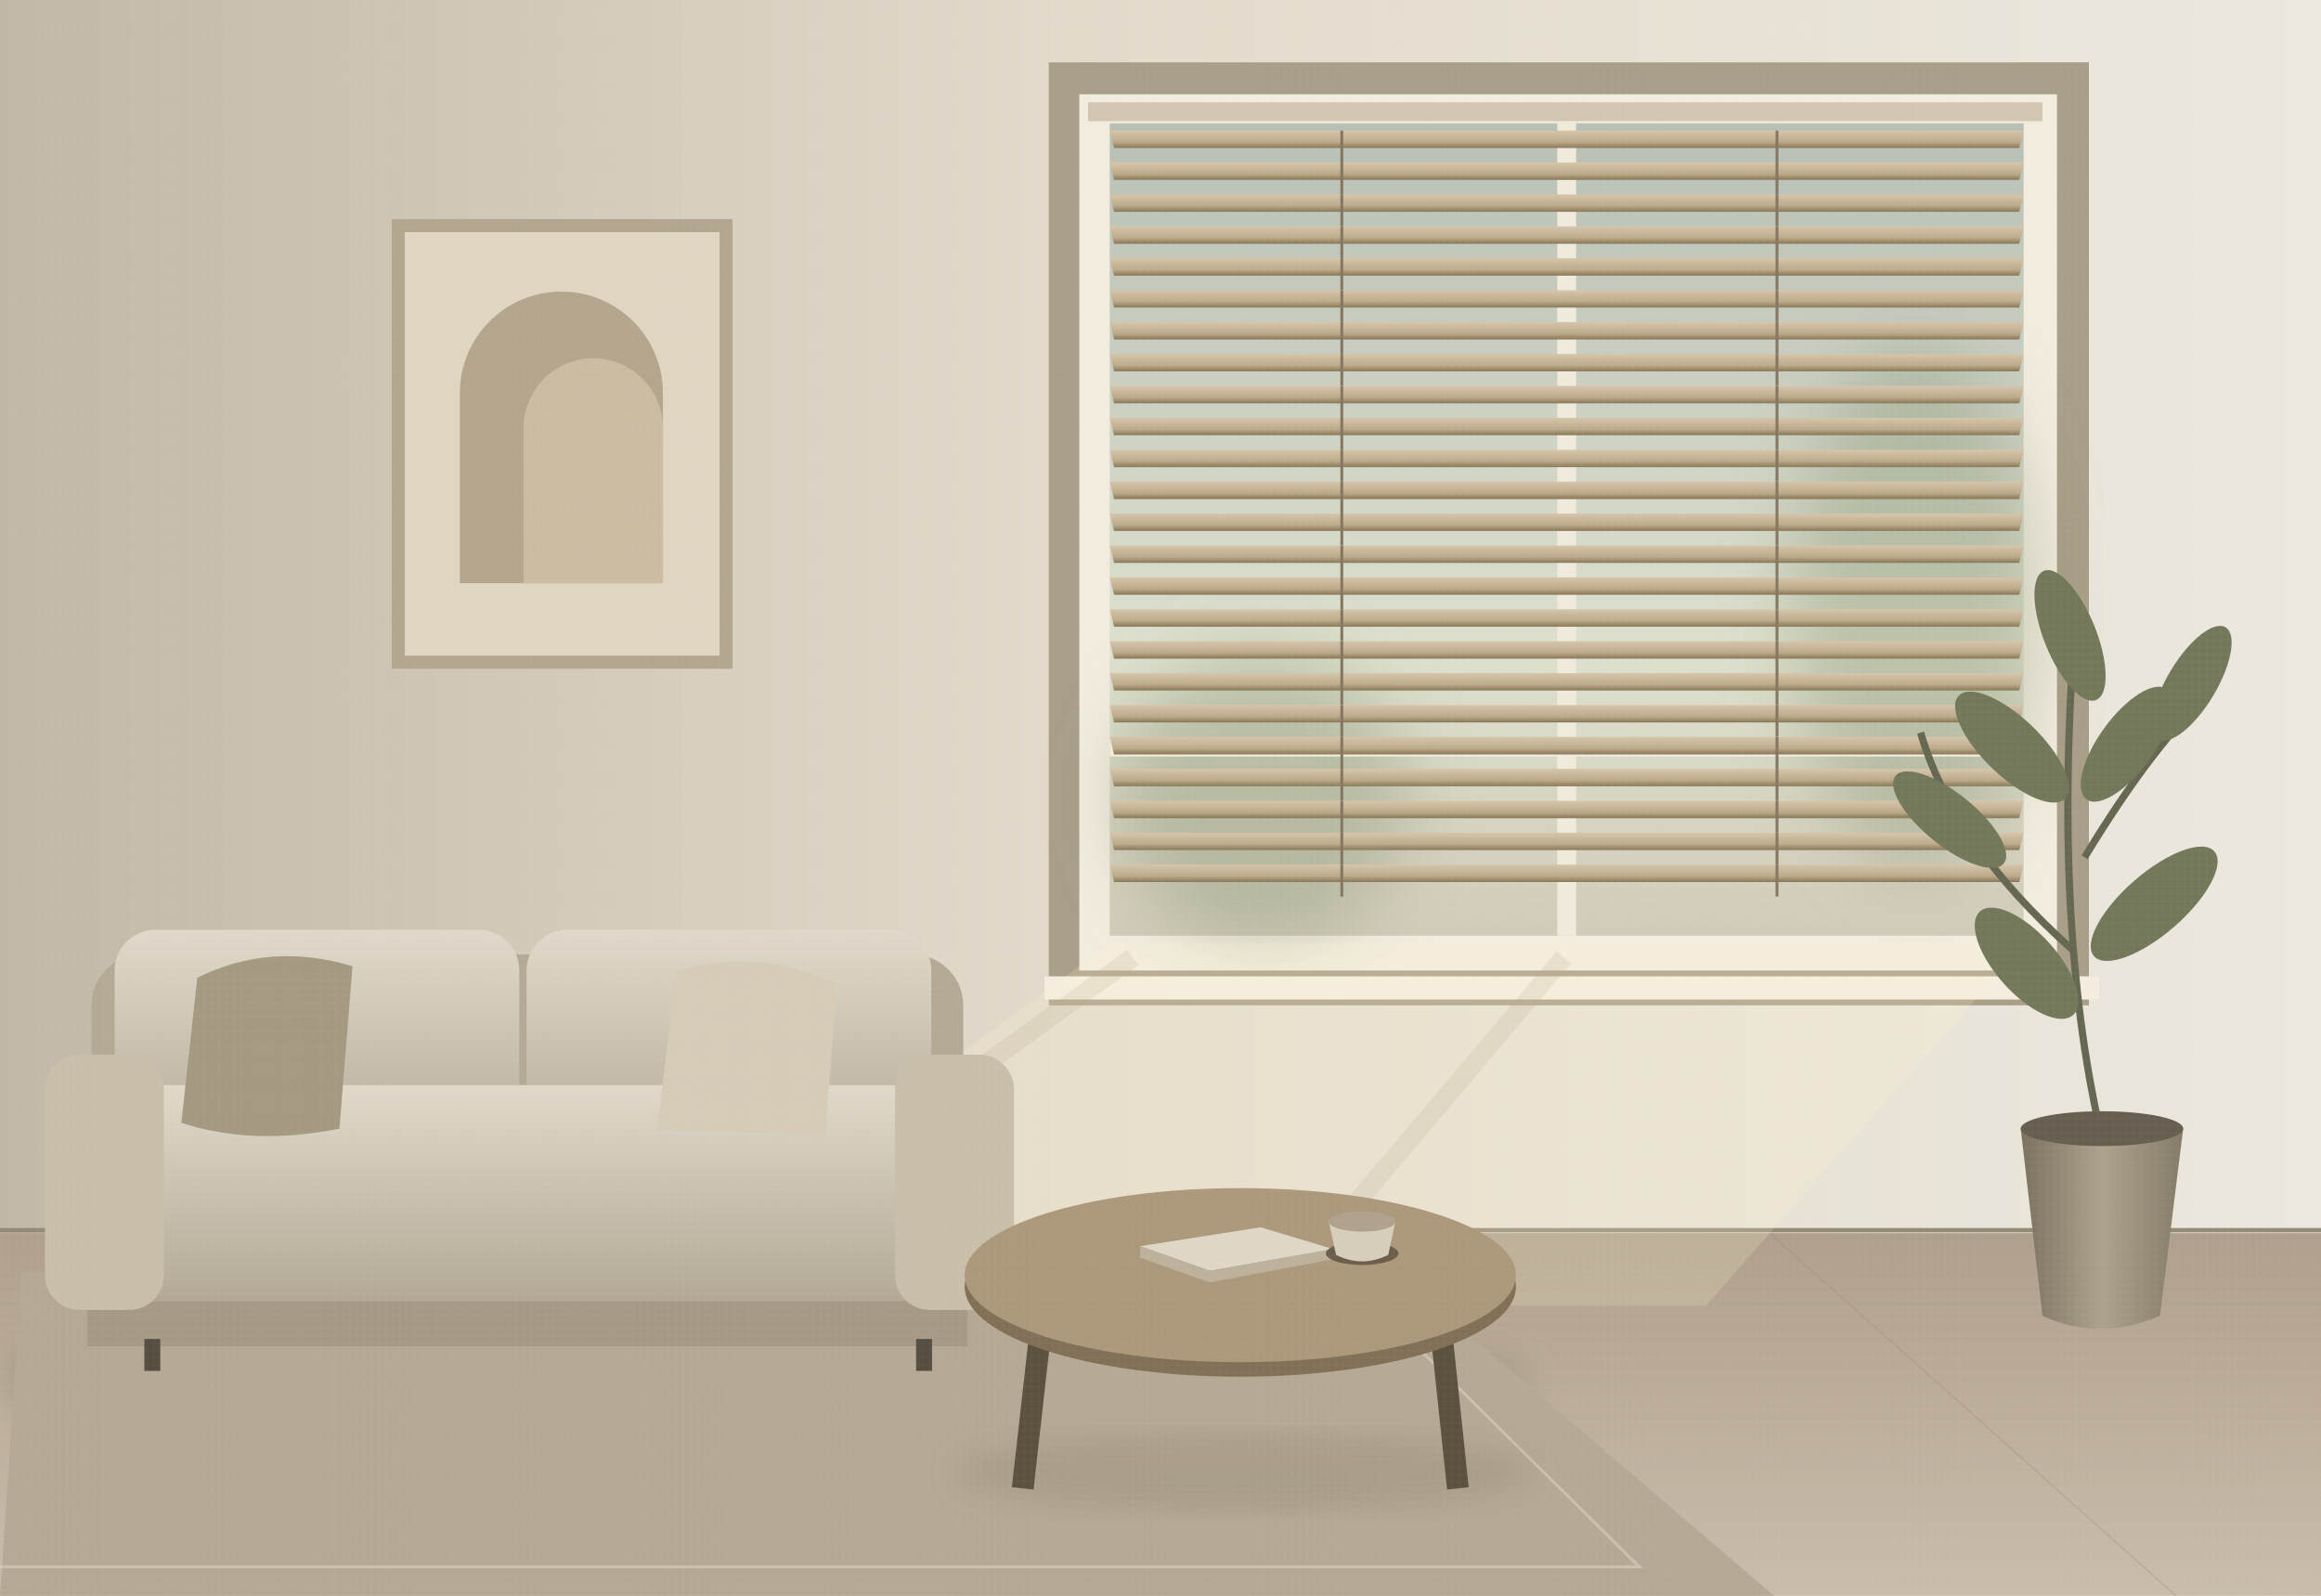
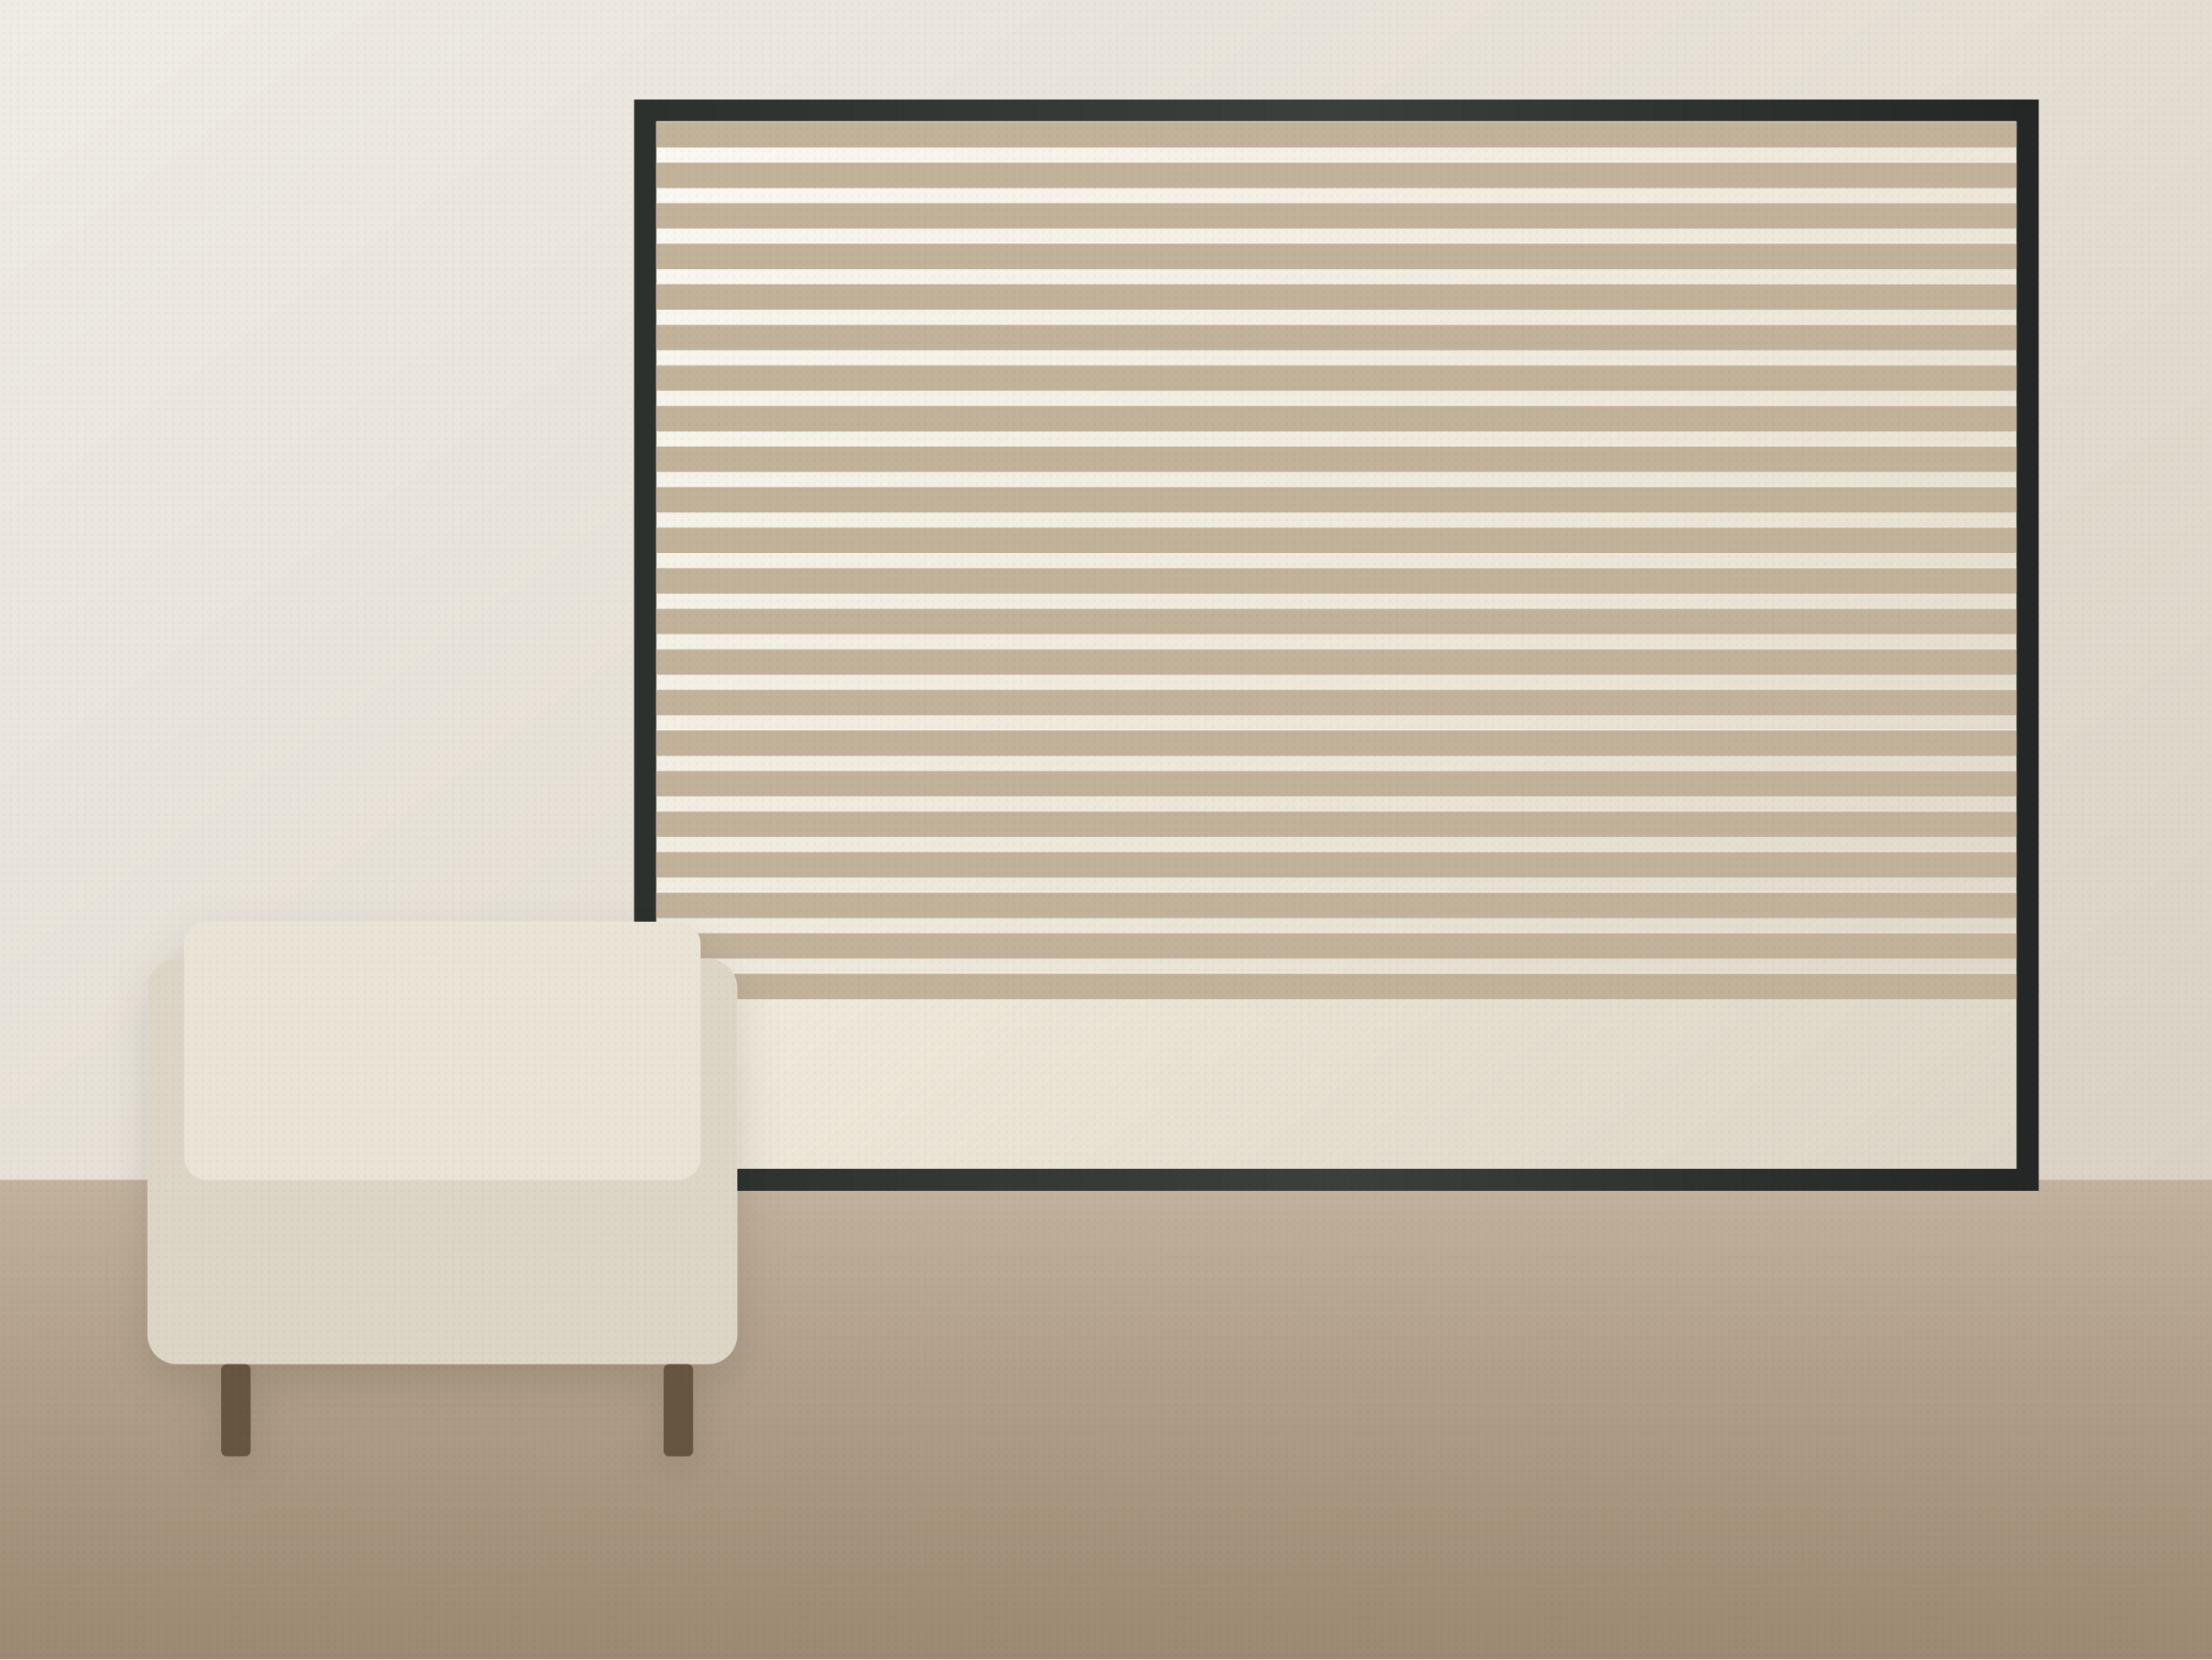
- <svg xmlns="http://www.w3.org/2000/svg" width="1600" height="1100" viewBox="0 0 1600 1100">
+ <svg xmlns="http://www.w3.org/2000/svg" width="1200" height="900" viewBox="0 0 1200 900">
  <defs>
-     <linearGradient id="wall">
-       <stop stop-color="#c1b7a7" />
-       <stop offset=".46" stop-color="#e2dacb" />
-       <stop offset="1" stop-color="#ece8de" />
+     <linearGradient id="warmWall" x1="0%" y1="0%" x2="100%" y2="100%">
+       <stop offset="0%" stop-color="#EFECE6" />
+       <stop offset="45%" stop-color="#E5DFD4" />
+       <stop offset="100%" stop-color="#D6CEBF" />
    </linearGradient>
-     <linearGradient id="floor" x2="0" y2="1">
-       <stop stop-color="#afa08c" />
-       <stop offset="1" stop-color="#cabcaa" />
+     <linearGradient id="woodFloor" x1="0%" y1="0%" x2="0%" y2="100%">
+       <stop offset="0%" stop-color="#C2B29E" />
+       <stop offset="40%" stop-color="#B19F89" />
+       <stop offset="100%" stop-color="#9C8972" />
    </linearGradient>
-     <linearGradient id="glass" x2="0" y2="1">
-       <stop stop-color="#b8bfb5" />
-       <stop offset=".65" stop-color="#dce0cd" />
-       <stop offset="1" stop-color="#d1cbb9" />
+     <linearGradient id="windowLight" x1="0%" y1="0%" x2="100%" y2="100%">
+       <stop offset="0%" stop-color="#FDFCF7" stop-opacity="0.85" />
+       <stop offset="60%" stop-color="#F4EEDB" stop-opacity="0.45" />
+       <stop offset="100%" stop-color="#E8DEC8" stop-opacity="0.1" />
    </linearGradient>
-     <linearGradient id="linen">
-       <stop stop-color="#b8ac96" />
-       <stop offset=".55" stop-color="#d3c9b7" />
-       <stop offset="1" stop-color="#c6bba4" />
+     <linearGradient id="sunbeam" x1="0%" y1="0%" x2="80%" y2="100%">
+       <stop offset="0%" stop-color="#FFFDF5" stop-opacity="0.32" />
+       <stop offset="60%" stop-color="#FFF8E7" stop-opacity="0.12" />
+       <stop offset="100%" stop-color="#FFF5D6" stop-opacity="0" />
    </linearGradient>
-     <linearGradient id="fold" x2="0" y2="1">
-       <stop stop-color="#c1b39b" />
-       <stop offset=".6" stop-color="#dfd4c0" />
-       <stop offset=".95" stop-color="#aa9b83" />
-       <stop offset="1" stop-color="#887c69" />
+     <linearGradient id="steelMullion" x1="0%" y1="0%" x2="100%" y2="0%">
+       <stop offset="0%" stop-color="#2D312E" />
+       <stop offset="50%" stop-color="#3B403C" />
+       <stop offset="100%" stop-color="#242725" />
    </linearGradient>
-     <linearGradient id="slat" x2="0" y2="1">
-       <stop stop-color="#d5c5aa" />
-       <stop offset=".65" stop-color="#bcaa8a" />
-       <stop offset="1" stop-color="#887757" />
+     <linearGradient id="softLinen" x1="0%" y1="0%" x2="100%" y2="0%">
+       <stop offset="0%" stop-color="#DFD8CB" />
+       <stop offset="50%" stop-color="#EDE7DC" />
+       <stop offset="100%" stop-color="#D8D0C1" />
    </linearGradient>
-     <linearGradient id="sofa" x2="0" y2="1">
-       <stop stop-color="#e0d9ca" />
-       <stop offset="1" stop-color="#b2a895" />
+     <linearGradient id="darkLinen" x1="0%" y1="0%" x2="100%" y2="0%">
+       <stop offset="0%" stop-color="#565B54" />
+       <stop offset="50%" stop-color="#676D65" />
+       <stop offset="100%" stop-color="#4C504A" />
    </linearGradient>
-     <linearGradient id="pot">
-       <stop stop-color="#7b715f" />
-       <stop offset=".5" stop-color="#ada28c" />
-       <stop offset="1" stop-color="#847b68" />
+     <linearGradient id="sheerFabric" x1="0%" y1="0%" x2="0%" y2="100%">
+       <stop offset="0%" stop-color="#FAF8F2" stop-opacity="0.75" />
+       <stop offset="50%" stop-color="#F2EDE2" stop-opacity="0.6" />
+       <stop offset="100%" stop-color="#EBE3D3" stop-opacity="0.75" />
    </linearGradient>
-     <filter id="blur">
-       <feGaussianBlur stdDeviation="24" />
+     <filter id="softBlur" x="-20%" y="-20%" width="140%" height="140%">
+       <feGaussianBlur stdDeviation="16" />
    </filter>
-     <filter id="shadow">
-       <feGaussianBlur stdDeviation="10" />
+     <filter id="deepBlur" x="-30%" y="-30%" width="160%" height="160%">
+       <feGaussianBlur stdDeviation="32" />
    </filter>
-     <pattern id="grain" width="5" height="5" patternUnits="userSpaceOnUse">
-       <path d="M0 1h5M1 0v5" stroke="#fff" stroke-opacity=".035" stroke-width=".7" />
+     <filter id="gentleShadow" x="-10%" y="-10%" width="120%" height="120%">
+       <feDropShadow dx="0" dy="8" stdDeviation="12" flood-color="#1D211F" flood-opacity="0.12" />
+     </filter>
+     <pattern id="weavePattern" width="6" height="6" patternUnits="userSpaceOnUse">
+       <path d="M0 3h6 M3 0v6" stroke="#9C9281" stroke-width="0.75" stroke-opacity="0.18" />
+     </pattern>
+     <pattern id="microGrain" width="4" height="4" patternUnits="userSpaceOnUse">
+       <circle cx="2" cy="2" r="0.8" fill="#1D211F" fill-opacity="0.03" />
    </pattern>
  </defs>
-   <path fill="url(#wall)" d="M0 0h1600v1100H0z" />
-   <path d="M0 850h1600v250H0z" fill="url(#floor)" />
-   <path d="M0 848h1600" stroke="#948a78" stroke-width="3" />
-   <path d="M180 850L40 1100m400-250-20 250m280-250 80 250m180-250 180 250m80-250 280 250" stroke="#93806b" stroke-opacity=".25" />
-   <path d="M723 43h717v650H723z" fill="#a99e88" />
-   <path d="M744 65h674v604H744z" fill="#f2ecdf" />
-   <path d="M765 85h630v560H765z" fill="url(#glass)" />
-   <g opacity=".3" filter="url(#blur)" fill="#6e7e58">
-     <ellipse cx="1320" cy="420" rx="85" ry="180" />
-     <ellipse cx="870" cy="550" rx="100" ry="100" />
+   <rect width="1200" height="900" fill="url(#warmWall)" />
+   <path d="M0 640 L1200 640 L1200 900 L0 900 Z" fill="url(#woodFloor)" />
+   <rect x="350" y="60" width="750" height="580" fill="url(#windowLight)" />
+   <rect x="350" y="60" width="750" height="580" fill="none" stroke="url(#steelMullion)" stroke-width="12" />
+   <line x1="725" y1="60" x2="725" y2="640" stroke="url(#steelMullion)" stroke-width="8" />
+   <rect x="356" y="66" width="738" height="14" fill="#C2B29A" rx="1" />
+   <line x1="356" y1="66" x2="1094" y2="66" stroke="#FFF" stroke-width="0.8" opacity="0.4" />
+   <rect x="356" y="88" width="738" height="14" fill="#C2B29A" rx="1" />
+   <line x1="356" y1="88" x2="1094" y2="88" stroke="#FFF" stroke-width="0.8" opacity="0.4" />
+   <rect x="356" y="110" width="738" height="14" fill="#C2B29A" rx="1" />
+   <line x1="356" y1="110" x2="1094" y2="110" stroke="#FFF" stroke-width="0.8" opacity="0.4" />
+   <rect x="356" y="132" width="738" height="14" fill="#C2B29A" rx="1" />
+   <line x1="356" y1="132" x2="1094" y2="132" stroke="#FFF" stroke-width="0.8" opacity="0.4" />
+   <rect x="356" y="154" width="738" height="14" fill="#C2B29A" rx="1" />
+   <line x1="356" y1="154" x2="1094" y2="154" stroke="#FFF" stroke-width="0.8" opacity="0.4" />
+   <rect x="356" y="176" width="738" height="14" fill="#C2B29A" rx="1" />
+   <line x1="356" y1="176" x2="1094" y2="176" stroke="#FFF" stroke-width="0.8" opacity="0.4" />
+   <rect x="356" y="198" width="738" height="14" fill="#C2B29A" rx="1" />
+   <line x1="356" y1="198" x2="1094" y2="198" stroke="#FFF" stroke-width="0.8" opacity="0.4" />
+   <rect x="356" y="220" width="738" height="14" fill="#C2B29A" rx="1" />
+   <line x1="356" y1="220" x2="1094" y2="220" stroke="#FFF" stroke-width="0.8" opacity="0.4" />
+   <rect x="356" y="242" width="738" height="14" fill="#C2B29A" rx="1" />
+   <line x1="356" y1="242" x2="1094" y2="242" stroke="#FFF" stroke-width="0.8" opacity="0.4" />
+   <rect x="356" y="264" width="738" height="14" fill="#C2B29A" rx="1" />
+   <line x1="356" y1="264" x2="1094" y2="264" stroke="#FFF" stroke-width="0.8" opacity="0.4" />
+   <rect x="356" y="286" width="738" height="14" fill="#C2B29A" rx="1" />
+   <line x1="356" y1="286" x2="1094" y2="286" stroke="#FFF" stroke-width="0.8" opacity="0.4" />
+   <rect x="356" y="308" width="738" height="14" fill="#C2B29A" rx="1" />
+   <line x1="356" y1="308" x2="1094" y2="308" stroke="#FFF" stroke-width="0.8" opacity="0.4" />
+   <rect x="356" y="330" width="738" height="14" fill="#C2B29A" rx="1" />
+   <line x1="356" y1="330" x2="1094" y2="330" stroke="#FFF" stroke-width="0.8" opacity="0.4" />
+   <rect x="356" y="352" width="738" height="14" fill="#C2B29A" rx="1" />
+   <line x1="356" y1="352" x2="1094" y2="352" stroke="#FFF" stroke-width="0.8" opacity="0.4" />
+   <rect x="356" y="374" width="738" height="14" fill="#C2B29A" rx="1" />
+   <line x1="356" y1="374" x2="1094" y2="374" stroke="#FFF" stroke-width="0.8" opacity="0.4" />
+   <rect x="356" y="396" width="738" height="14" fill="#C2B29A" rx="1" />
+   <line x1="356" y1="396" x2="1094" y2="396" stroke="#FFF" stroke-width="0.8" opacity="0.4" />
+   <rect x="356" y="418" width="738" height="14" fill="#C2B29A" rx="1" />
+   <line x1="356" y1="418" x2="1094" y2="418" stroke="#FFF" stroke-width="0.8" opacity="0.4" />
+   <rect x="356" y="440" width="738" height="14" fill="#C2B29A" rx="1" />
+   <line x1="356" y1="440" x2="1094" y2="440" stroke="#FFF" stroke-width="0.8" opacity="0.4" />
+   <rect x="356" y="462" width="738" height="14" fill="#C2B29A" rx="1" />
+   <line x1="356" y1="462" x2="1094" y2="462" stroke="#FFF" stroke-width="0.8" opacity="0.4" />
+   <rect x="356" y="484" width="738" height="14" fill="#C2B29A" rx="1" />
+   <line x1="356" y1="484" x2="1094" y2="484" stroke="#FFF" stroke-width="0.8" opacity="0.4" />
+   <rect x="356" y="506" width="738" height="14" fill="#C2B29A" rx="1" />
+   <line x1="356" y1="506" x2="1094" y2="506" stroke="#FFF" stroke-width="0.8" opacity="0.4" />
+   <rect x="356" y="528" width="738" height="14" fill="#C2B29A" rx="1" />
+   <line x1="356" y1="528" x2="1094" y2="528" stroke="#FFF" stroke-width="0.8" opacity="0.4" />
+   <g filter="url(#gentleShadow)">
+     <rect x="80" y="520" width="320" height="220" rx="16" fill="#DDD6C7" />
+     <rect x="100" y="500" width="280" height="140" rx="12" fill="#EAE4D7" />
+     <rect x="120" y="740" width="16" height="50" rx="3" fill="#665440" />
+     <rect x="360" y="740" width="16" height="50" rx="3" fill="#665440" />
  </g>
-   <path d="M1080 85v560M765 515h630" stroke="#f0eadb" stroke-width="13" />
-   <path d="M765 90h630l-3 12H768z" fill="url(#slat)" />
-   <path d="M925 90v22m300-22v22" stroke="#857661" stroke-width="2" />
-   <path d="M765 112h630l-3 12H768z" fill="url(#slat)" />
-   <path d="M925 112v22m300-22v22" stroke="#857661" stroke-width="2" />
-   <path d="M765 134h630l-3 12H768z" fill="url(#slat)" />
-   <path d="M925 134v22m300-22v22" stroke="#857661" stroke-width="2" />
-   <path d="M765 156h630l-3 12H768z" fill="url(#slat)" />
-   <path d="M925 156v22m300-22v22" stroke="#857661" stroke-width="2" />
-   <path d="M765 178h630l-3 12H768z" fill="url(#slat)" />
-   <path d="M925 178v22m300-22v22" stroke="#857661" stroke-width="2" />
-   <path d="M765 200h630l-3 12H768z" fill="url(#slat)" />
-   <path d="M925 200v22m300-22v22" stroke="#857661" stroke-width="2" />
-   <path d="M765 222h630l-3 12H768z" fill="url(#slat)" />
-   <path d="M925 222v22m300-22v22" stroke="#857661" stroke-width="2" />
-   <path d="M765 244h630l-3 12H768z" fill="url(#slat)" />
-   <path d="M925 244v22m300-22v22" stroke="#857661" stroke-width="2" />
-   <path d="M765 266h630l-3 12H768z" fill="url(#slat)" />
-   <path d="M925 266v22m300-22v22" stroke="#857661" stroke-width="2" />
-   <path d="M765 288h630l-3 12H768z" fill="url(#slat)" />
-   <path d="M925 288v22m300-22v22" stroke="#857661" stroke-width="2" />
-   <path d="M765 310h630l-3 12H768z" fill="url(#slat)" />
-   <path d="M925 310v22m300-22v22" stroke="#857661" stroke-width="2" />
-   <path d="M765 332h630l-3 12H768z" fill="url(#slat)" />
-   <path d="M925 332v22m300-22v22" stroke="#857661" stroke-width="2" />
-   <path d="M765 354h630l-3 12H768z" fill="url(#slat)" />
-   <path d="M925 354v22m300-22v22" stroke="#857661" stroke-width="2" />
-   <path d="M765 376h630l-3 12H768z" fill="url(#slat)" />
-   <path d="M925 376v22m300-22v22" stroke="#857661" stroke-width="2" />
-   <path d="M765 398h630l-3 12H768z" fill="url(#slat)" />
-   <path d="M925 398v22m300-22v22" stroke="#857661" stroke-width="2" />
-   <path d="M765 420h630l-3 12H768z" fill="url(#slat)" />
-   <path d="M925 420v22m300-22v22" stroke="#857661" stroke-width="2" />
-   <path d="M765 442h630l-3 12H768z" fill="url(#slat)" />
-   <path d="M925 442v22m300-22v22" stroke="#857661" stroke-width="2" />
-   <path d="M765 464h630l-3 12H768z" fill="url(#slat)" />
-   <path d="M925 464v22m300-22v22" stroke="#857661" stroke-width="2" />
-   <path d="M765 486h630l-3 12H768z" fill="url(#slat)" />
-   <path d="M925 486v22m300-22v22" stroke="#857661" stroke-width="2" />
-   <path d="M765 508h630l-3 12H768z" fill="url(#slat)" />
-   <path d="M925 508v22m300-22v22" stroke="#857661" stroke-width="2" />
-   <path d="M765 530h630l-3 12H768z" fill="url(#slat)" />
-   <path d="M925 530v22m300-22v22" stroke="#857661" stroke-width="2" />
-   <path d="M765 552h630l-3 12H768z" fill="url(#slat)" />
-   <path d="M925 552v22m300-22v22" stroke="#857661" stroke-width="2" />
-   <path d="M765 574h630l-3 12H768z" fill="url(#slat)" />
-   <path d="M925 574v22m300-22v22" stroke="#857661" stroke-width="2" />
-   <path d="M765 596h630l-3 12H768z" fill="url(#slat)" />
-   <path d="M925 596v22m300-22v22" stroke="#857661" stroke-width="2" />
-   <path d="M750 77h658" stroke="#d2c6b2" stroke-width="13" />
-   <path d="M720 681h727" stroke="#f4eddf" stroke-width="16" />
-   <path d="M766 650l-340 250h750l220-250" fill="#fff5ce" opacity=".18" />
-   <path d="M1078 660L875 900m-94-240L449 900" stroke="#b0a48b" stroke-width="13" opacity=".18" />
-   <ellipse cx="520" cy="950" rx="540" ry="55" fill="#746956" opacity=".18" filter="url(#shadow)" />
-   <path d="M15 877l930-15 278 238H0z" fill="#b5a995" />
-   <path d="M40 897l890-15 200 198H0" fill="none" stroke="#dbcfbc" stroke-width="2" opacity=".6" />
-   <rect x="63" y="658" width="601" height="214" rx="35" fill="#b4a995" />
-   <rect x="79" y="641" width="279" height="165" rx="28" fill="url(#sofa)" />
-   <rect x="363" y="641" width="279" height="165" rx="28" fill="url(#sofa)" />
-   <path d="M45 778q0-30 35-30h565q37 0 37 30v119H45z" fill="url(#sofa)" />
-   <path d="M60 897h607v31H60z" fill="#a69a86" />
-   <rect x="31" y="727" width="82" height="176" rx="24" fill="#c9beaa" />
-   <rect x="617" y="727" width="82" height="176" rx="24" fill="#c9beaa" />
-   <path d="M105 923v22m532-22v22" stroke="#554e41" stroke-width="11" />
-   <path d="M136 674q50-25 107-8l-9 112q-60 12-109-4z" fill="#a59981" />
-   <path d="M466 670q54-18 111 8l-8 104-116-3z" fill="#d6cbb7" />
-   <ellipse cx="858" cy="1015" rx="200" ry="27" fill="#756750" opacity=".18" filter="url(#shadow)" />
-   <path d="M721 884l-16 142m285-142 15 142" stroke="#5c513e" stroke-width="15" />
-   <ellipse cx="855" cy="887" rx="190" ry="62" fill="#817056" />
-   <ellipse cx="855" cy="879" rx="190" ry="60" fill="#ac987a" />
-   <path d="M786 859l83-13 50 15-85 15z" fill="#ded6c6" />
-   <path d="M786 859v8l48 17 85-16v-7l-85 15z" fill="#bdb19b" />
-   <ellipse cx="939" cy="864" rx="25" ry="8" fill="#6b5e4b" />
-   <path d="M916 842l5 23q18 9 36 0l5-23z" fill="#d7cdbb" />
-   <ellipse cx="939" cy="842" rx="23" ry="7" fill="#afa18b" />
-   <path d="M1450 789q-35-145-20-352m-1 218q-83-74-105-150m113 86q48-79 87-114" stroke="#666751" stroke-width="5" fill="none" />
-   <g fill="#73785a">
-     <ellipse cx="1427" cy="438" rx="18" ry="48" transform="rotate(-22 1427 438)" />
-     <ellipse cx="1387" cy="515" rx="20" ry="51" transform="rotate(-46 1387 515)" />
-     <ellipse cx="1466" cy="513" rx="19" ry="47" transform="rotate(36 1466 513)" />
-     <ellipse cx="1344" cy="565" rx="18" ry="48" transform="rotate(-51 1344 565)" />
-     <ellipse cx="1485" cy="623" rx="21" ry="55" transform="rotate(49 1485 623)" />
-     <ellipse cx="1397" cy="664" rx="21" ry="48" transform="rotate(-42 1397 664)" />
-     <ellipse cx="1511" cy="471" rx="17" ry="45" transform="rotate(31 1511 471)" />
-   </g>
-   <path d="M1393 778h112l-16 129q-42 18-81 0z" fill="url(#pot)" />
-   <ellipse cx="1449" cy="778" rx="56" ry="12" fill="#665e4f" />
-   <path d="M270 151h235v310H270z" fill="#b3a68e" />
-   <path d="M279 160h217v292H279z" fill="#dfd5c1" />
-   <path d="M317 402V271a70 70 0 01140 0v131z" fill="#b4a58d" />
-   <path d="M361 402V295a48 48 0 0196 0v107z" fill="#cbbca1" />
-   <path d="M0 0h1600v1100H0z" fill="url(#grain)" />
+   <rect width="1200" height="900" fill="url(#microGrain)" />
</svg>
